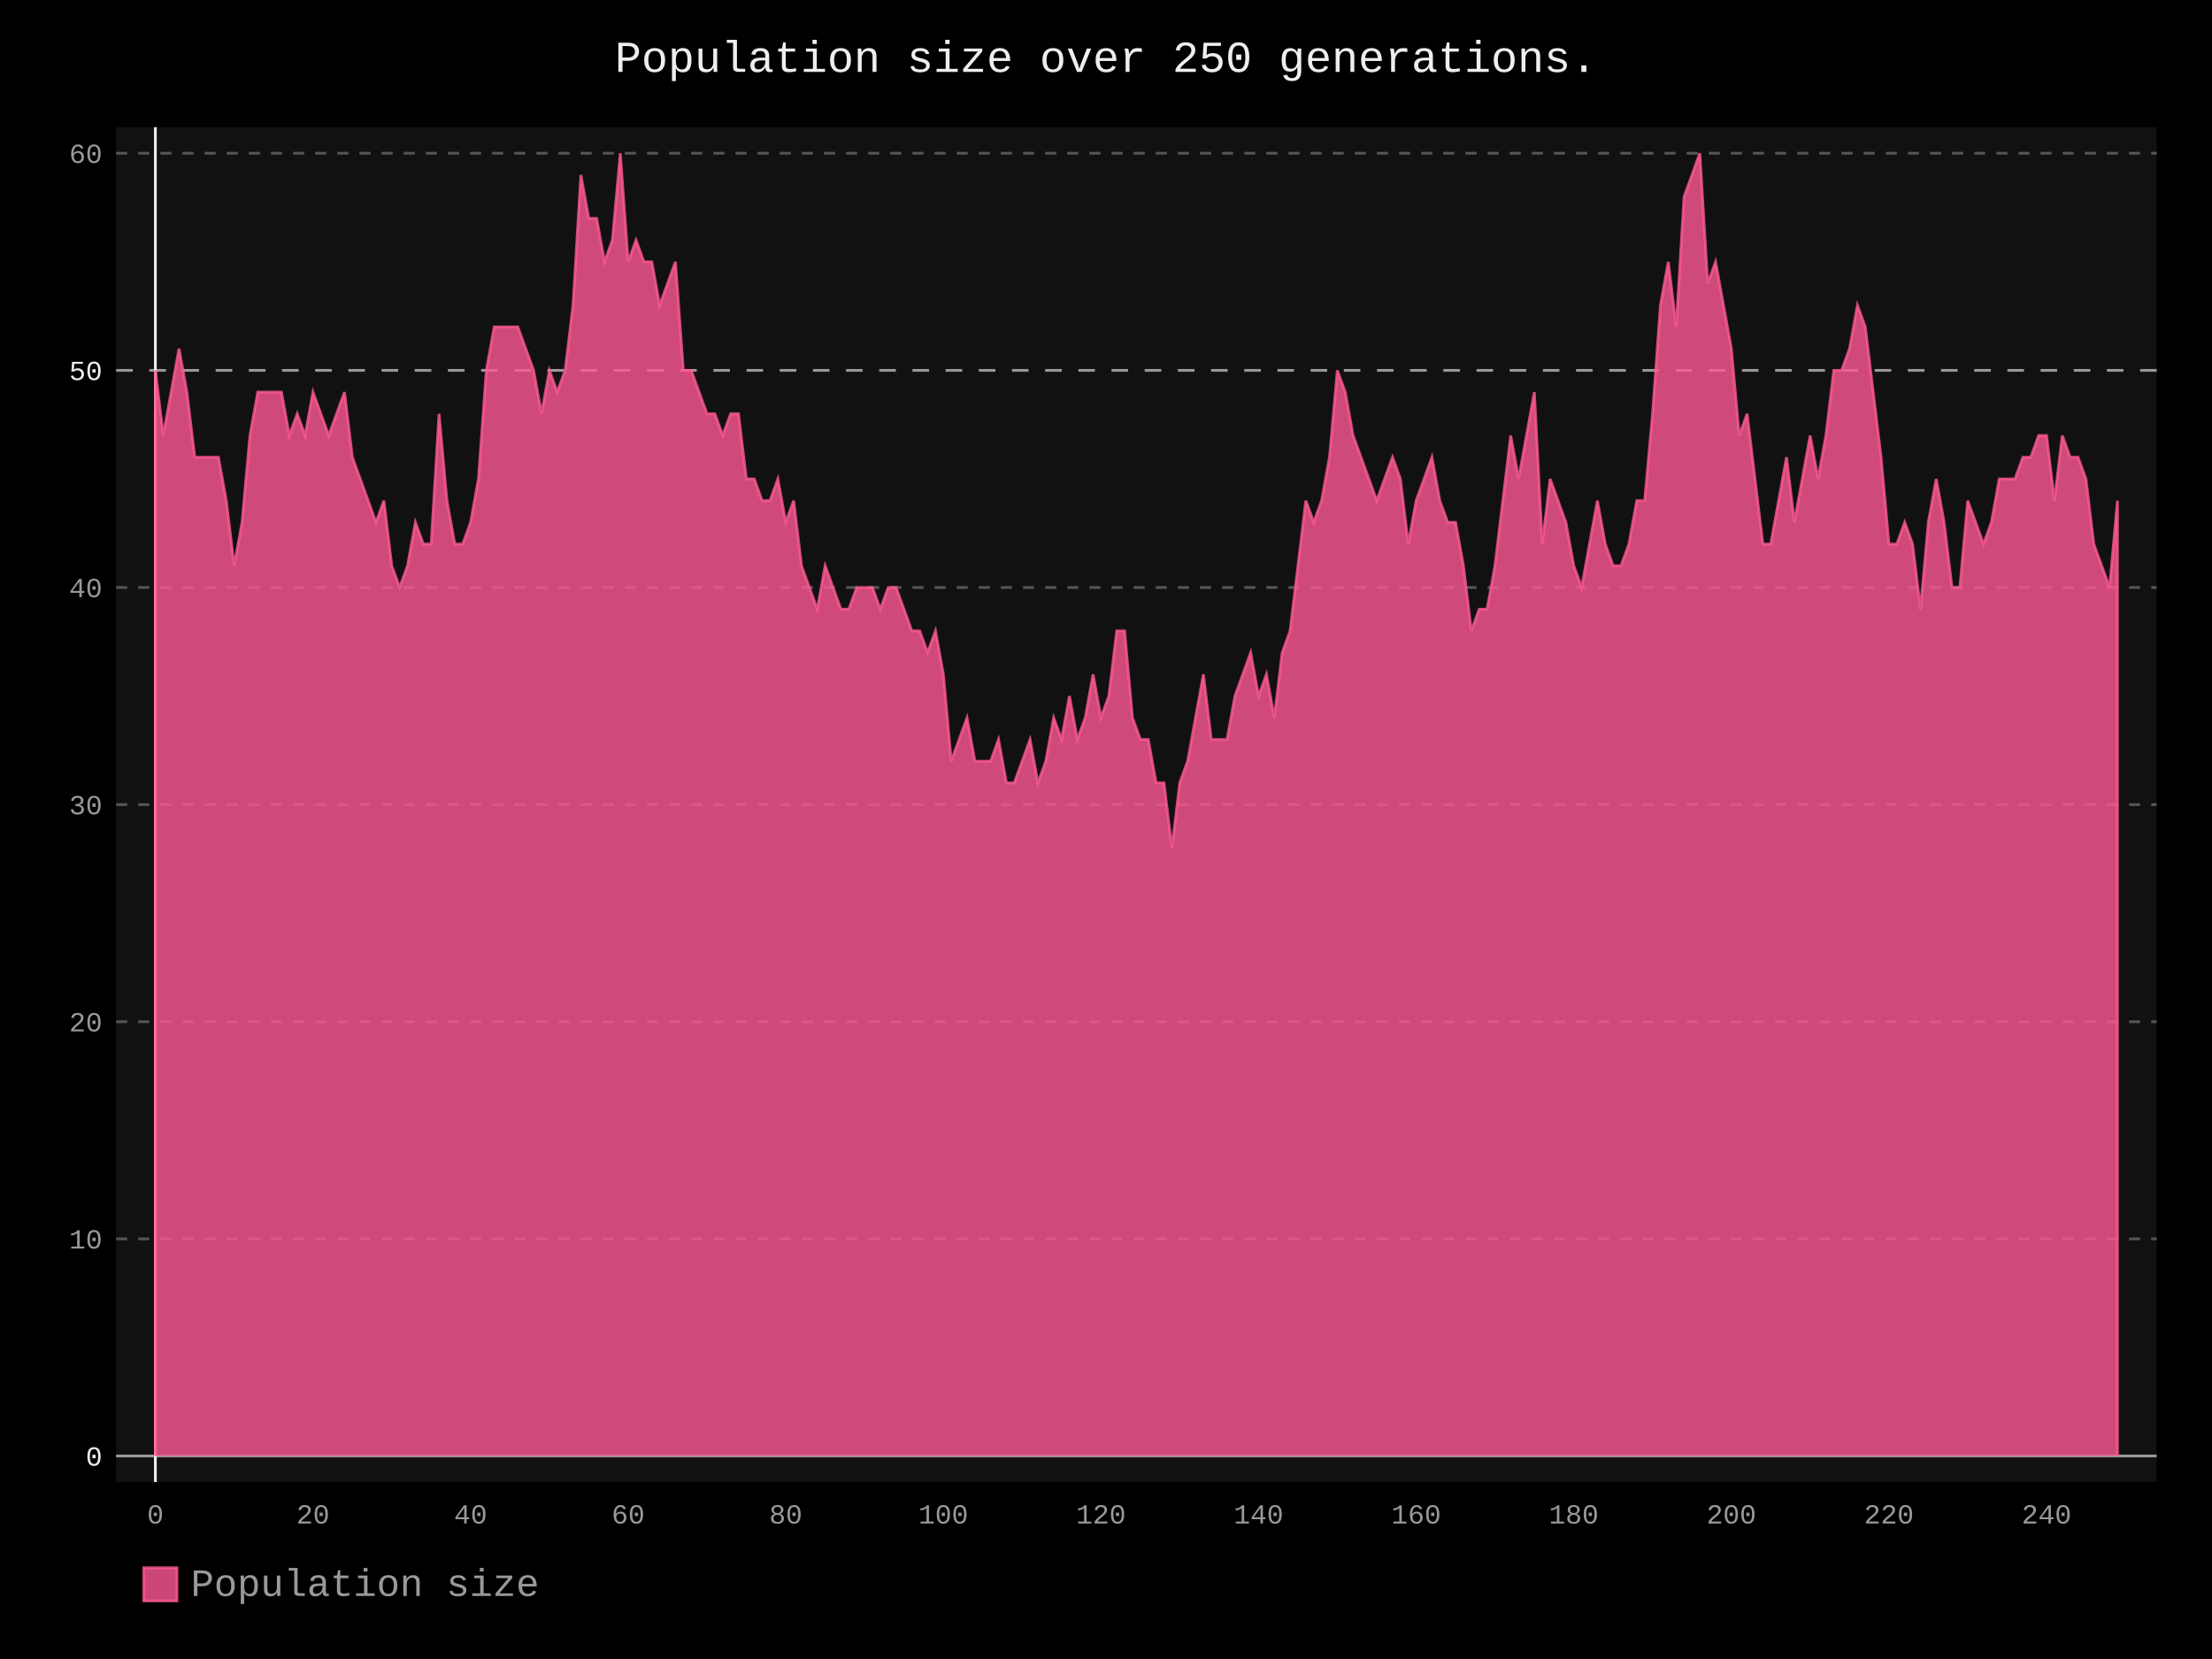
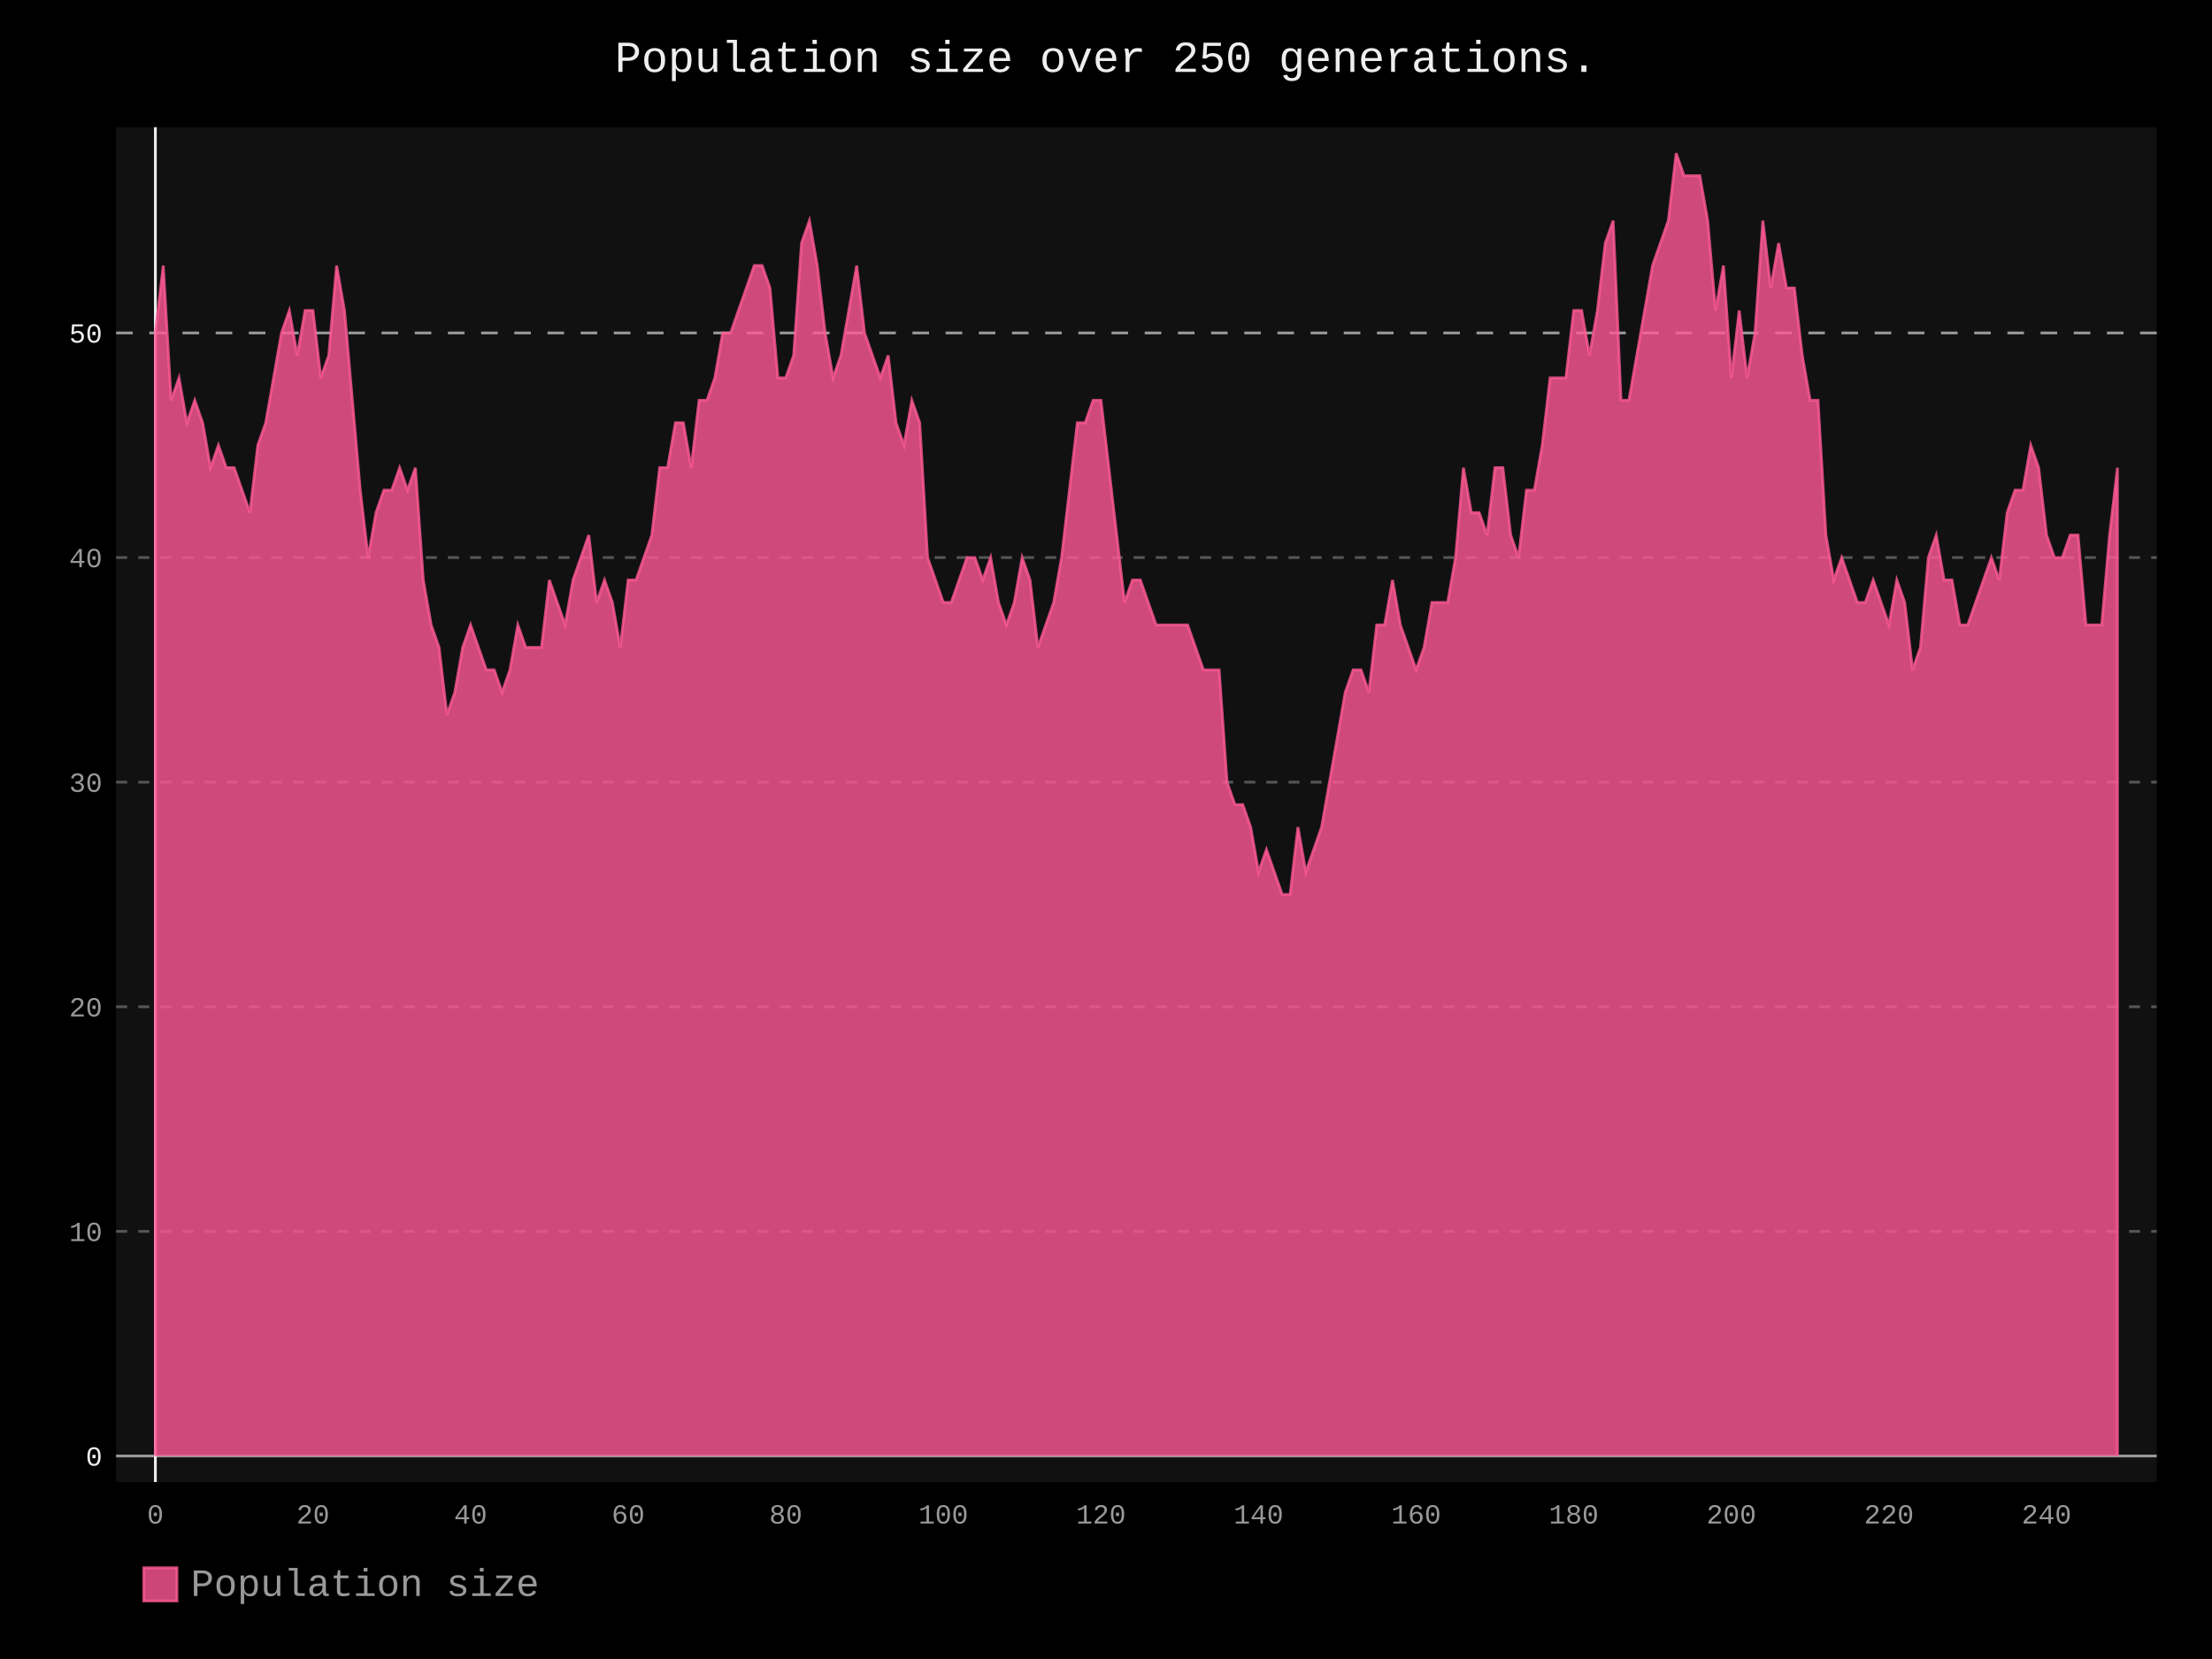
- <svg xmlns="http://www.w3.org/2000/svg" id="chart-96d915ff-0295-4690-ad43-1d29e5d2bd1d" class="pygal-chart" viewBox="0 0 800 600">
+ <svg xmlns="http://www.w3.org/2000/svg" id="chart-7763e45c-611a-4f68-a07d-4b01dc2688a7" class="pygal-chart" viewBox="0 0 800 600">
  <defs>
-     <style type="text/css">#chart-96d915ff-0295-4690-ad43-1d29e5d2bd1d{-webkit-user-select:none;-webkit-font-smoothing:antialiased;font-family:Consolas,"Liberation Mono",Menlo,Courier,monospace}#chart-96d915ff-0295-4690-ad43-1d29e5d2bd1d .title{font-family:Consolas,"Liberation Mono",Menlo,Courier,monospace;font-size:16px}#chart-96d915ff-0295-4690-ad43-1d29e5d2bd1d .legends .legend text{font-family:Consolas,"Liberation Mono",Menlo,Courier,monospace;font-size:14px}#chart-96d915ff-0295-4690-ad43-1d29e5d2bd1d .axis text{font-family:Consolas,"Liberation Mono",Menlo,Courier,monospace;font-size:10px}#chart-96d915ff-0295-4690-ad43-1d29e5d2bd1d .axis text.major{font-family:Consolas,"Liberation Mono",Menlo,Courier,monospace;font-size:10px}#chart-96d915ff-0295-4690-ad43-1d29e5d2bd1d .text-overlay text.value{font-family:Consolas,"Liberation Mono",Menlo,Courier,monospace;font-size:16px}#chart-96d915ff-0295-4690-ad43-1d29e5d2bd1d .text-overlay text.label{font-family:Consolas,"Liberation Mono",Menlo,Courier,monospace;font-size:10px}#chart-96d915ff-0295-4690-ad43-1d29e5d2bd1d .tooltip{font-family:Consolas,"Liberation Mono",Menlo,Courier,monospace;font-size:14px}#chart-96d915ff-0295-4690-ad43-1d29e5d2bd1d text.no_data{font-family:Consolas,"Liberation Mono",Menlo,Courier,monospace;font-size:64px}
- #chart-96d915ff-0295-4690-ad43-1d29e5d2bd1d{background-color:black}#chart-96d915ff-0295-4690-ad43-1d29e5d2bd1d path,#chart-96d915ff-0295-4690-ad43-1d29e5d2bd1d line,#chart-96d915ff-0295-4690-ad43-1d29e5d2bd1d rect,#chart-96d915ff-0295-4690-ad43-1d29e5d2bd1d circle{-webkit-transition:250ms;-moz-transition:250ms;transition:250ms}#chart-96d915ff-0295-4690-ad43-1d29e5d2bd1d .graph &gt; .background{fill:black}#chart-96d915ff-0295-4690-ad43-1d29e5d2bd1d .plot &gt; .background{fill:#111}#chart-96d915ff-0295-4690-ad43-1d29e5d2bd1d .graph{fill:#999}#chart-96d915ff-0295-4690-ad43-1d29e5d2bd1d text.no_data{fill:#eee}#chart-96d915ff-0295-4690-ad43-1d29e5d2bd1d .title{fill:#eee}#chart-96d915ff-0295-4690-ad43-1d29e5d2bd1d .legends .legend text{fill:#999}#chart-96d915ff-0295-4690-ad43-1d29e5d2bd1d .legends .legend:hover text{fill:#eee}#chart-96d915ff-0295-4690-ad43-1d29e5d2bd1d .axis .line{stroke:#eee}#chart-96d915ff-0295-4690-ad43-1d29e5d2bd1d .axis .guide.line{stroke:#555}#chart-96d915ff-0295-4690-ad43-1d29e5d2bd1d .axis .major.line{stroke:#999}#chart-96d915ff-0295-4690-ad43-1d29e5d2bd1d .axis text.major{fill:#eee}#chart-96d915ff-0295-4690-ad43-1d29e5d2bd1d .axis.y .guides:hover .guide.line,#chart-96d915ff-0295-4690-ad43-1d29e5d2bd1d .line-graph .axis.x .guides:hover .guide.line,#chart-96d915ff-0295-4690-ad43-1d29e5d2bd1d .stackedline-graph .axis.x .guides:hover .guide.line,#chart-96d915ff-0295-4690-ad43-1d29e5d2bd1d .xy-graph .axis.x .guides:hover .guide.line{stroke:#eee}#chart-96d915ff-0295-4690-ad43-1d29e5d2bd1d .axis .guides:hover text{fill:#eee}#chart-96d915ff-0295-4690-ad43-1d29e5d2bd1d .reactive{fill-opacity:.8;stroke-opacity:.8}#chart-96d915ff-0295-4690-ad43-1d29e5d2bd1d .ci{stroke:#999}#chart-96d915ff-0295-4690-ad43-1d29e5d2bd1d .reactive.active,#chart-96d915ff-0295-4690-ad43-1d29e5d2bd1d .active .reactive{fill-opacity:.4;stroke-opacity:.9;stroke-width:4}#chart-96d915ff-0295-4690-ad43-1d29e5d2bd1d .ci .reactive.active{stroke-width:1.5}#chart-96d915ff-0295-4690-ad43-1d29e5d2bd1d .series text{fill:#eee}#chart-96d915ff-0295-4690-ad43-1d29e5d2bd1d .tooltip rect{fill:#111;stroke:#eee;-webkit-transition:opacity 250ms;-moz-transition:opacity 250ms;transition:opacity 250ms}#chart-96d915ff-0295-4690-ad43-1d29e5d2bd1d .tooltip .label{fill:#999}#chart-96d915ff-0295-4690-ad43-1d29e5d2bd1d .tooltip .label{fill:#999}#chart-96d915ff-0295-4690-ad43-1d29e5d2bd1d .tooltip .legend{font-size:.8em;fill:#555}#chart-96d915ff-0295-4690-ad43-1d29e5d2bd1d .tooltip .x_label{font-size:.6em;fill:#eee}#chart-96d915ff-0295-4690-ad43-1d29e5d2bd1d .tooltip .xlink{font-size:.5em;text-decoration:underline}#chart-96d915ff-0295-4690-ad43-1d29e5d2bd1d .tooltip .value{font-size:1.5em}#chart-96d915ff-0295-4690-ad43-1d29e5d2bd1d .bound{font-size:.5em}#chart-96d915ff-0295-4690-ad43-1d29e5d2bd1d .max-value{font-size:.75em;fill:#555}#chart-96d915ff-0295-4690-ad43-1d29e5d2bd1d .map-element{fill:#111;stroke:#555 !important}#chart-96d915ff-0295-4690-ad43-1d29e5d2bd1d .map-element .reactive{fill-opacity:inherit;stroke-opacity:inherit}#chart-96d915ff-0295-4690-ad43-1d29e5d2bd1d .color-0,#chart-96d915ff-0295-4690-ad43-1d29e5d2bd1d .color-0 a:visited{stroke:#ff5995;fill:#ff5995}#chart-96d915ff-0295-4690-ad43-1d29e5d2bd1d .text-overlay .color-0 text{fill:black}
- #chart-96d915ff-0295-4690-ad43-1d29e5d2bd1d text.no_data{text-anchor:middle}#chart-96d915ff-0295-4690-ad43-1d29e5d2bd1d .guide.line{fill:none}#chart-96d915ff-0295-4690-ad43-1d29e5d2bd1d .centered{text-anchor:middle}#chart-96d915ff-0295-4690-ad43-1d29e5d2bd1d .title{text-anchor:middle}#chart-96d915ff-0295-4690-ad43-1d29e5d2bd1d .legends .legend text{fill-opacity:1}#chart-96d915ff-0295-4690-ad43-1d29e5d2bd1d .axis.x text{text-anchor:middle}#chart-96d915ff-0295-4690-ad43-1d29e5d2bd1d .axis.x:not(.web) text[transform]{text-anchor:start}#chart-96d915ff-0295-4690-ad43-1d29e5d2bd1d .axis.x:not(.web) text[transform].backwards{text-anchor:end}#chart-96d915ff-0295-4690-ad43-1d29e5d2bd1d .axis.y text{text-anchor:end}#chart-96d915ff-0295-4690-ad43-1d29e5d2bd1d .axis.y text[transform].backwards{text-anchor:start}#chart-96d915ff-0295-4690-ad43-1d29e5d2bd1d .axis.y2 text{text-anchor:start}#chart-96d915ff-0295-4690-ad43-1d29e5d2bd1d .axis.y2 text[transform].backwards{text-anchor:end}#chart-96d915ff-0295-4690-ad43-1d29e5d2bd1d .axis .guide.line{stroke-dasharray:4,4}#chart-96d915ff-0295-4690-ad43-1d29e5d2bd1d .axis .major.guide.line{stroke-dasharray:6,6}#chart-96d915ff-0295-4690-ad43-1d29e5d2bd1d .horizontal .axis.y .guide.line,#chart-96d915ff-0295-4690-ad43-1d29e5d2bd1d .horizontal .axis.y2 .guide.line,#chart-96d915ff-0295-4690-ad43-1d29e5d2bd1d .vertical .axis.x .guide.line{opacity:0}#chart-96d915ff-0295-4690-ad43-1d29e5d2bd1d .horizontal .axis.always_show .guide.line,#chart-96d915ff-0295-4690-ad43-1d29e5d2bd1d .vertical .axis.always_show .guide.line{opacity:1 !important}#chart-96d915ff-0295-4690-ad43-1d29e5d2bd1d .axis.y .guides:hover .guide.line,#chart-96d915ff-0295-4690-ad43-1d29e5d2bd1d .axis.y2 .guides:hover .guide.line,#chart-96d915ff-0295-4690-ad43-1d29e5d2bd1d .axis.x .guides:hover .guide.line{opacity:1}#chart-96d915ff-0295-4690-ad43-1d29e5d2bd1d .axis .guides:hover text{opacity:1}#chart-96d915ff-0295-4690-ad43-1d29e5d2bd1d .nofill{fill:none}#chart-96d915ff-0295-4690-ad43-1d29e5d2bd1d .subtle-fill{fill-opacity:.2}#chart-96d915ff-0295-4690-ad43-1d29e5d2bd1d .dot{stroke-width:1px;fill-opacity:1}#chart-96d915ff-0295-4690-ad43-1d29e5d2bd1d .dot.active{stroke-width:5px}#chart-96d915ff-0295-4690-ad43-1d29e5d2bd1d .dot.negative{fill:transparent}#chart-96d915ff-0295-4690-ad43-1d29e5d2bd1d text,#chart-96d915ff-0295-4690-ad43-1d29e5d2bd1d tspan{stroke:none !important}#chart-96d915ff-0295-4690-ad43-1d29e5d2bd1d .series text.active{opacity:1}#chart-96d915ff-0295-4690-ad43-1d29e5d2bd1d .tooltip rect{fill-opacity:.95;stroke-width:.5}#chart-96d915ff-0295-4690-ad43-1d29e5d2bd1d .tooltip text{fill-opacity:1}#chart-96d915ff-0295-4690-ad43-1d29e5d2bd1d .showable{visibility:hidden}#chart-96d915ff-0295-4690-ad43-1d29e5d2bd1d .showable.shown{visibility:visible}#chart-96d915ff-0295-4690-ad43-1d29e5d2bd1d .gauge-background{fill:rgba(229,229,229,1);stroke:none}#chart-96d915ff-0295-4690-ad43-1d29e5d2bd1d .bg-lines{stroke:black;stroke-width:2px}</style>
+     <style type="text/css">#chart-7763e45c-611a-4f68-a07d-4b01dc2688a7{-webkit-user-select:none;-webkit-font-smoothing:antialiased;font-family:Consolas,"Liberation Mono",Menlo,Courier,monospace}#chart-7763e45c-611a-4f68-a07d-4b01dc2688a7 .title{font-family:Consolas,"Liberation Mono",Menlo,Courier,monospace;font-size:16px}#chart-7763e45c-611a-4f68-a07d-4b01dc2688a7 .legends .legend text{font-family:Consolas,"Liberation Mono",Menlo,Courier,monospace;font-size:14px}#chart-7763e45c-611a-4f68-a07d-4b01dc2688a7 .axis text{font-family:Consolas,"Liberation Mono",Menlo,Courier,monospace;font-size:10px}#chart-7763e45c-611a-4f68-a07d-4b01dc2688a7 .axis text.major{font-family:Consolas,"Liberation Mono",Menlo,Courier,monospace;font-size:10px}#chart-7763e45c-611a-4f68-a07d-4b01dc2688a7 .text-overlay text.value{font-family:Consolas,"Liberation Mono",Menlo,Courier,monospace;font-size:16px}#chart-7763e45c-611a-4f68-a07d-4b01dc2688a7 .text-overlay text.label{font-family:Consolas,"Liberation Mono",Menlo,Courier,monospace;font-size:10px}#chart-7763e45c-611a-4f68-a07d-4b01dc2688a7 .tooltip{font-family:Consolas,"Liberation Mono",Menlo,Courier,monospace;font-size:14px}#chart-7763e45c-611a-4f68-a07d-4b01dc2688a7 text.no_data{font-family:Consolas,"Liberation Mono",Menlo,Courier,monospace;font-size:64px}
+ #chart-7763e45c-611a-4f68-a07d-4b01dc2688a7{background-color:black}#chart-7763e45c-611a-4f68-a07d-4b01dc2688a7 path,#chart-7763e45c-611a-4f68-a07d-4b01dc2688a7 line,#chart-7763e45c-611a-4f68-a07d-4b01dc2688a7 rect,#chart-7763e45c-611a-4f68-a07d-4b01dc2688a7 circle{-webkit-transition:250ms;-moz-transition:250ms;transition:250ms}#chart-7763e45c-611a-4f68-a07d-4b01dc2688a7 .graph &gt; .background{fill:black}#chart-7763e45c-611a-4f68-a07d-4b01dc2688a7 .plot &gt; .background{fill:#111}#chart-7763e45c-611a-4f68-a07d-4b01dc2688a7 .graph{fill:#999}#chart-7763e45c-611a-4f68-a07d-4b01dc2688a7 text.no_data{fill:#eee}#chart-7763e45c-611a-4f68-a07d-4b01dc2688a7 .title{fill:#eee}#chart-7763e45c-611a-4f68-a07d-4b01dc2688a7 .legends .legend text{fill:#999}#chart-7763e45c-611a-4f68-a07d-4b01dc2688a7 .legends .legend:hover text{fill:#eee}#chart-7763e45c-611a-4f68-a07d-4b01dc2688a7 .axis .line{stroke:#eee}#chart-7763e45c-611a-4f68-a07d-4b01dc2688a7 .axis .guide.line{stroke:#555}#chart-7763e45c-611a-4f68-a07d-4b01dc2688a7 .axis .major.line{stroke:#999}#chart-7763e45c-611a-4f68-a07d-4b01dc2688a7 .axis text.major{fill:#eee}#chart-7763e45c-611a-4f68-a07d-4b01dc2688a7 .axis.y .guides:hover .guide.line,#chart-7763e45c-611a-4f68-a07d-4b01dc2688a7 .line-graph .axis.x .guides:hover .guide.line,#chart-7763e45c-611a-4f68-a07d-4b01dc2688a7 .stackedline-graph .axis.x .guides:hover .guide.line,#chart-7763e45c-611a-4f68-a07d-4b01dc2688a7 .xy-graph .axis.x .guides:hover .guide.line{stroke:#eee}#chart-7763e45c-611a-4f68-a07d-4b01dc2688a7 .axis .guides:hover text{fill:#eee}#chart-7763e45c-611a-4f68-a07d-4b01dc2688a7 .reactive{fill-opacity:.8;stroke-opacity:.8}#chart-7763e45c-611a-4f68-a07d-4b01dc2688a7 .ci{stroke:#999}#chart-7763e45c-611a-4f68-a07d-4b01dc2688a7 .reactive.active,#chart-7763e45c-611a-4f68-a07d-4b01dc2688a7 .active .reactive{fill-opacity:.4;stroke-opacity:.9;stroke-width:4}#chart-7763e45c-611a-4f68-a07d-4b01dc2688a7 .ci .reactive.active{stroke-width:1.5}#chart-7763e45c-611a-4f68-a07d-4b01dc2688a7 .series text{fill:#eee}#chart-7763e45c-611a-4f68-a07d-4b01dc2688a7 .tooltip rect{fill:#111;stroke:#eee;-webkit-transition:opacity 250ms;-moz-transition:opacity 250ms;transition:opacity 250ms}#chart-7763e45c-611a-4f68-a07d-4b01dc2688a7 .tooltip .label{fill:#999}#chart-7763e45c-611a-4f68-a07d-4b01dc2688a7 .tooltip .label{fill:#999}#chart-7763e45c-611a-4f68-a07d-4b01dc2688a7 .tooltip .legend{font-size:.8em;fill:#555}#chart-7763e45c-611a-4f68-a07d-4b01dc2688a7 .tooltip .x_label{font-size:.6em;fill:#eee}#chart-7763e45c-611a-4f68-a07d-4b01dc2688a7 .tooltip .xlink{font-size:.5em;text-decoration:underline}#chart-7763e45c-611a-4f68-a07d-4b01dc2688a7 .tooltip .value{font-size:1.5em}#chart-7763e45c-611a-4f68-a07d-4b01dc2688a7 .bound{font-size:.5em}#chart-7763e45c-611a-4f68-a07d-4b01dc2688a7 .max-value{font-size:.75em;fill:#555}#chart-7763e45c-611a-4f68-a07d-4b01dc2688a7 .map-element{fill:#111;stroke:#555 !important}#chart-7763e45c-611a-4f68-a07d-4b01dc2688a7 .map-element .reactive{fill-opacity:inherit;stroke-opacity:inherit}#chart-7763e45c-611a-4f68-a07d-4b01dc2688a7 .color-0,#chart-7763e45c-611a-4f68-a07d-4b01dc2688a7 .color-0 a:visited{stroke:#ff5995;fill:#ff5995}#chart-7763e45c-611a-4f68-a07d-4b01dc2688a7 .text-overlay .color-0 text{fill:black}
+ #chart-7763e45c-611a-4f68-a07d-4b01dc2688a7 text.no_data{text-anchor:middle}#chart-7763e45c-611a-4f68-a07d-4b01dc2688a7 .guide.line{fill:none}#chart-7763e45c-611a-4f68-a07d-4b01dc2688a7 .centered{text-anchor:middle}#chart-7763e45c-611a-4f68-a07d-4b01dc2688a7 .title{text-anchor:middle}#chart-7763e45c-611a-4f68-a07d-4b01dc2688a7 .legends .legend text{fill-opacity:1}#chart-7763e45c-611a-4f68-a07d-4b01dc2688a7 .axis.x text{text-anchor:middle}#chart-7763e45c-611a-4f68-a07d-4b01dc2688a7 .axis.x:not(.web) text[transform]{text-anchor:start}#chart-7763e45c-611a-4f68-a07d-4b01dc2688a7 .axis.x:not(.web) text[transform].backwards{text-anchor:end}#chart-7763e45c-611a-4f68-a07d-4b01dc2688a7 .axis.y text{text-anchor:end}#chart-7763e45c-611a-4f68-a07d-4b01dc2688a7 .axis.y text[transform].backwards{text-anchor:start}#chart-7763e45c-611a-4f68-a07d-4b01dc2688a7 .axis.y2 text{text-anchor:start}#chart-7763e45c-611a-4f68-a07d-4b01dc2688a7 .axis.y2 text[transform].backwards{text-anchor:end}#chart-7763e45c-611a-4f68-a07d-4b01dc2688a7 .axis .guide.line{stroke-dasharray:4,4}#chart-7763e45c-611a-4f68-a07d-4b01dc2688a7 .axis .major.guide.line{stroke-dasharray:6,6}#chart-7763e45c-611a-4f68-a07d-4b01dc2688a7 .horizontal .axis.y .guide.line,#chart-7763e45c-611a-4f68-a07d-4b01dc2688a7 .horizontal .axis.y2 .guide.line,#chart-7763e45c-611a-4f68-a07d-4b01dc2688a7 .vertical .axis.x .guide.line{opacity:0}#chart-7763e45c-611a-4f68-a07d-4b01dc2688a7 .horizontal .axis.always_show .guide.line,#chart-7763e45c-611a-4f68-a07d-4b01dc2688a7 .vertical .axis.always_show .guide.line{opacity:1 !important}#chart-7763e45c-611a-4f68-a07d-4b01dc2688a7 .axis.y .guides:hover .guide.line,#chart-7763e45c-611a-4f68-a07d-4b01dc2688a7 .axis.y2 .guides:hover .guide.line,#chart-7763e45c-611a-4f68-a07d-4b01dc2688a7 .axis.x .guides:hover .guide.line{opacity:1}#chart-7763e45c-611a-4f68-a07d-4b01dc2688a7 .axis .guides:hover text{opacity:1}#chart-7763e45c-611a-4f68-a07d-4b01dc2688a7 .nofill{fill:none}#chart-7763e45c-611a-4f68-a07d-4b01dc2688a7 .subtle-fill{fill-opacity:.2}#chart-7763e45c-611a-4f68-a07d-4b01dc2688a7 .dot{stroke-width:1px;fill-opacity:1}#chart-7763e45c-611a-4f68-a07d-4b01dc2688a7 .dot.active{stroke-width:5px}#chart-7763e45c-611a-4f68-a07d-4b01dc2688a7 .dot.negative{fill:transparent}#chart-7763e45c-611a-4f68-a07d-4b01dc2688a7 text,#chart-7763e45c-611a-4f68-a07d-4b01dc2688a7 tspan{stroke:none !important}#chart-7763e45c-611a-4f68-a07d-4b01dc2688a7 .series text.active{opacity:1}#chart-7763e45c-611a-4f68-a07d-4b01dc2688a7 .tooltip rect{fill-opacity:.95;stroke-width:.5}#chart-7763e45c-611a-4f68-a07d-4b01dc2688a7 .tooltip text{fill-opacity:1}#chart-7763e45c-611a-4f68-a07d-4b01dc2688a7 .showable{visibility:hidden}#chart-7763e45c-611a-4f68-a07d-4b01dc2688a7 .showable.shown{visibility:visible}#chart-7763e45c-611a-4f68-a07d-4b01dc2688a7 .gauge-background{fill:rgba(229,229,229,1);stroke:none}#chart-7763e45c-611a-4f68-a07d-4b01dc2688a7 .bg-lines{stroke:black;stroke-width:2px}</style>
  </defs>
  <g class="graph xy-graph vertical">
    <rect class="background" height="600" width="800" x="0" y="0" />
    <g class="plot" transform="translate(42, 46)">
      <rect class="background" height="490.0" width="738.0" x="0" y="0" />
      <g class="axis y always_show">
        <g class="guides">
          <path class="axis major line" d="M0 480.577 h738" />
          <text class="major" x="-5" y="484.077">0</text>
        </g>
        <g class="guides">
-           <path class="guide line" d="M0 402.051 h738" />
-           <text class="" x="-5" y="405.551">10</text>
+           <path class="guide line" d="M0 399.344 h738" />
+           <text class="" x="-5" y="402.844">10</text>
        </g>
        <g class="guides">
-           <path class="guide line" d="M0 323.526 h738" />
-           <text class="" x="-5" y="327.026">20</text>
+           <path class="guide line" d="M0 318.11 h738" />
+           <text class="" x="-5" y="321.61">20</text>
        </g>
        <g class="guides">
-           <path class="guide line" d="M0 245 h738" />
-           <text class="" x="-5" y="248.5">30</text>
+           <path class="guide line" d="M0 236.877 h738" />
+           <text class="" x="-5" y="240.377">30</text>
        </g>
        <g class="guides">
-           <path class="guide line" d="M0 166.474 h738" />
-           <text class="" x="-5" y="169.974">40</text>
+           <path class="guide line" d="M0 155.643 h738" />
+           <text class="" x="-5" y="159.143">40</text>
        </g>
        <g class="guides">
-           <path class="major guide line" d="M0 87.949 h738" />
-           <text class="major" x="-5" y="91.449">50</text>
-         </g>
-         <g class="guides">
-           <path class="guide line" d="M0 9.423 h738" />
-           <text class="" x="-5" y="12.923">60</text>
+           <path class="major guide line" d="M0 74.41 h738" />
+           <text class="major" x="-5" y="77.91">50</text>
        </g>
      </g>
      <g class="axis x">
        <g class="guides">
          <path class="axis line" d="M14.192 0 v490" />
          <text class="" x="14.192" y="505.0">0</text>
        </g>
        <g class="guides">
          <path class="guide line" d="M71.19 0 v490" />
          <text class="" x="71.19" y="505.0">20</text>
        </g>
        <g class="guides">
          <path class="guide line" d="M128.187 0 v490" />
          <text class="" x="128.187" y="505.0">40</text>
        </g>
        <g class="guides">
          <path class="guide line" d="M185.184 0 v490" />
          <text class="" x="185.184" y="505.0">60</text>
        </g>
        <g class="guides">
          <path class="guide line" d="M242.181 0 v490" />
          <text class="" x="242.181" y="505.0">80</text>
        </g>
        <g class="guides">
          <path class="guide line" d="M299.178 0 v490" />
          <text class="" x="299.178" y="505.0">100</text>
        </g>
        <g class="guides">
          <path class="guide line" d="M356.176 0 v490" />
          <text class="" x="356.176" y="505.0">120</text>
        </g>
        <g class="guides">
          <path class="guide line" d="M413.173 0 v490" />
          <text class="" x="413.173" y="505.0">140</text>
        </g>
        <g class="guides">
          <path class="guide line" d="M470.17 0 v490" />
          <text class="" x="470.17" y="505.0">160</text>
        </g>
        <g class="guides">
          <path class="guide line" d="M527.167 0 v490" />
          <text class="" x="527.167" y="505.0">180</text>
        </g>
        <g class="guides">
          <path class="guide line" d="M584.165 0 v490" />
          <text class="" x="584.165" y="505.0">200</text>
        </g>
        <g class="guides">
          <path class="guide line" d="M641.162 0 v490" />
          <text class="" x="641.162" y="505.0">220</text>
        </g>
        <g class="guides">
          <path class="guide line" d="M698.159 0 v490" />
          <text class="" x="698.159" y="505.0">240</text>
        </g>
      </g>
      <g class="series serie-0 color-0">
-         <path class="line reactive" d="M14.192 480.577 L14.192 87.949 17.042 111.506 19.892 95.801 22.742 80.096 25.592 95.801 28.442 119.359 31.291 119.359 34.141 119.359 36.991 119.359 39.841 135.064 42.691 158.622 45.541 142.917 48.391 111.506 51.24 95.801 54.09 95.801 56.94 95.801 59.79 95.801 62.64 111.506 65.49 103.654 68.34 111.506 71.19 95.801 74.039 103.654 76.889 111.506 79.739 103.654 82.589 95.801 85.439 119.359 88.289 127.212 91.139 135.064 93.988 142.917 96.838 135.064 99.688 158.622 102.538 166.474 105.388 158.622 108.238 142.917 111.088 150.769 113.937 150.769 116.787 103.654 119.637 135.064 122.487 150.769 125.337 150.769 128.187 142.917 131.037 127.212 133.886 87.949 136.736 72.244 139.586 72.244 142.436 72.244 145.286 72.244 148.136 80.096 150.986 87.949 153.835 103.654 156.685 87.949 159.535 95.801 162.385 87.949 165.235 64.391 168.085 17.276 170.935 32.981 173.785 32.981 176.634 48.686 179.484 40.833 182.334 9.423 185.184 48.686 188.034 40.833 190.884 48.686 193.734 48.686 196.583 64.391 199.433 56.538 202.283 48.686 205.133 87.949 207.983 87.949 210.833 95.801 213.683 103.654 216.532 103.654 219.382 111.506 222.232 103.654 225.082 103.654 227.932 127.212 230.782 127.212 233.632 135.064 236.481 135.064 239.331 127.212 242.181 142.917 245.031 135.064 247.881 158.622 250.731 166.474 253.581 174.327 256.43 158.622 259.28 166.474 262.13 174.327 264.98 174.327 267.83 166.474 270.68 166.474 273.53 166.474 276.38 174.327 279.229 166.474 282.079 166.474 284.929 174.327 287.779 182.179 290.629 182.179 293.479 190.032 296.329 182.179 299.178 197.885 302.028 229.295 304.878 221.442 307.728 213.59 310.578 229.295 313.428 229.295 316.278 229.295 319.127 221.442 321.977 237.147 324.827 237.147 327.677 229.295 330.527 221.442 333.377 237.147 336.227 229.295 339.076 213.59 341.926 221.442 344.776 205.737 347.626 221.442 350.476 213.59 353.326 197.885 356.176 213.59 359.025 205.737 361.875 182.179 364.725 182.179 367.575 213.59 370.425 221.442 373.275 221.442 376.125 237.147 378.975 237.147 381.824 260.705 384.674 237.147 387.524 229.295 390.374 213.59 393.224 197.885 396.074 221.442 398.924 221.442 401.773 221.442 404.623 205.737 407.473 197.885 410.323 190.032 413.173 205.737 416.023 197.885 418.873 213.59 421.722 190.032 424.572 182.179 427.422 158.622 430.272 135.064 433.122 142.917 435.972 135.064 438.822 119.359 441.671 87.949 444.521 95.801 447.371 111.506 450.221 119.359 453.071 127.212 455.921 135.064 458.771 127.212 461.62 119.359 464.47 127.212 467.32 150.769 470.17 135.064 473.02 127.212 475.87 119.359 478.72 135.064 481.57 142.917 484.419 142.917 487.269 158.622 490.119 182.179 492.969 174.327 495.819 174.327 498.669 158.622 501.519 135.064 504.368 111.506 507.218 127.212 510.068 111.506 512.918 95.801 515.768 150.769 518.618 127.212 521.468 135.064 524.317 142.917 527.167 158.622 530.017 166.474 532.867 150.769 535.717 135.064 538.567 150.769 541.417 158.622 544.266 158.622 547.116 150.769 549.966 135.064 552.816 135.064 555.666 103.654 558.516 64.391 561.366 48.686 564.215 72.244 567.065 25.128 569.915 17.276 572.765 9.423 575.615 56.538 578.465 48.686 581.315 64.391 584.165 80.096 587.014 111.506 589.864 103.654 592.714 127.212 595.564 150.769 598.414 150.769 601.264 135.064 604.114 119.359 606.963 142.917 609.813 127.212 612.663 111.506 615.513 127.212 618.363 111.506 621.213 87.949 624.063 87.949 626.912 80.096 629.762 64.391 632.612 72.244 635.462 95.801 638.312 119.359 641.162 150.769 644.012 150.769 646.861 142.917 649.711 150.769 652.561 174.327 655.411 142.917 658.261 127.212 661.111 142.917 663.961 166.474 666.81 166.474 669.66 135.064 672.51 142.917 675.36 150.769 678.21 142.917 681.06 127.212 683.91 127.212 686.76 127.212 689.609 119.359 692.459 119.359 695.309 111.506 698.159 111.506 701.009 135.064 703.859 111.506 706.709 119.359 709.558 119.359 712.408 127.212 715.258 150.769 718.108 158.622 720.958 166.474 723.808 135.064 723.808 480.577" />
+         <path class="line reactive" d="M14.192 480.577 L14.192 74.41 17.042 50.04 19.892 98.78 22.742 90.656 25.592 106.903 28.442 98.78 31.291 106.903 34.141 123.15 36.991 115.027 39.841 123.15 42.691 123.15 45.541 131.273 48.391 139.397 51.24 115.027 54.09 106.903 56.94 90.656 59.79 74.41 62.64 66.286 65.49 82.533 68.34 66.286 71.19 66.286 74.039 90.656 76.889 82.533 79.739 50.04 82.589 66.286 85.439 98.78 88.289 131.273 91.139 155.643 93.988 139.397 96.838 131.273 99.688 131.273 102.538 123.15 105.388 131.273 108.238 123.15 111.088 163.767 113.937 180.013 116.787 188.137 119.637 212.507 122.487 204.383 125.337 188.137 128.187 180.013 131.037 188.137 133.886 196.26 136.736 196.26 139.586 204.383 142.436 196.26 145.286 180.013 148.136 188.137 150.986 188.137 153.835 188.137 156.685 163.767 159.535 171.89 162.385 180.013 165.235 163.767 168.085 155.643 170.935 147.52 173.785 171.89 176.634 163.767 179.484 171.89 182.334 188.137 185.184 163.767 188.034 163.767 190.884 155.643 193.734 147.52 196.583 123.15 199.433 123.15 202.283 106.903 205.133 106.903 207.983 123.15 210.833 98.78 213.683 98.78 216.532 90.656 219.382 74.41 222.232 74.41 225.082 66.286 227.932 58.163 230.782 50.04 233.632 50.04 236.481 58.163 239.331 90.656 242.181 90.656 245.031 82.533 247.881 41.916 250.731 33.793 253.581 50.04 256.43 74.41 259.28 90.656 262.13 82.533 264.98 66.286 267.83 50.04 270.68 74.41 273.53 82.533 276.38 90.656 279.229 82.533 282.079 106.903 284.929 115.027 287.779 98.78 290.629 106.903 293.479 155.643 296.329 163.767 299.178 171.89 302.028 171.89 304.878 163.767 307.728 155.643 310.578 155.643 313.428 163.767 316.278 155.643 319.127 171.89 321.977 180.013 324.827 171.89 327.677 155.643 330.527 163.767 333.377 188.137 336.227 180.013 339.076 171.89 341.926 155.643 344.776 131.273 347.626 106.903 350.476 106.903 353.326 98.78 356.176 98.78 359.025 123.15 361.875 147.52 364.725 171.89 367.575 163.767 370.425 163.767 373.275 171.89 376.125 180.013 378.975 180.013 381.824 180.013 384.674 180.013 387.524 180.013 390.374 188.137 393.224 196.26 396.074 196.26 398.924 196.26 401.773 236.877 404.623 245 407.473 245 410.323 253.123 413.173 269.37 416.023 261.247 418.873 269.37 421.722 277.493 424.572 277.493 427.422 253.123 430.272 269.37 433.122 261.247 435.972 253.123 438.822 236.877 441.671 220.63 444.521 204.383 447.371 196.26 450.221 196.26 453.071 204.383 455.921 180.013 458.771 180.013 461.62 163.767 464.47 180.013 467.32 188.137 470.17 196.26 473.02 188.137 475.87 171.89 478.72 171.89 481.57 171.89 484.419 155.643 487.269 123.15 490.119 139.397 492.969 139.397 495.819 147.52 498.669 123.15 501.519 123.15 504.368 147.52 507.218 155.643 510.068 131.273 512.918 131.273 515.768 115.027 518.618 90.656 521.468 90.656 524.317 90.656 527.167 66.286 530.017 66.286 532.867 82.533 535.717 66.286 538.567 41.916 541.417 33.793 544.266 98.78 547.116 98.78 549.966 82.533 552.816 66.286 555.666 50.04 558.516 41.916 561.366 33.793 564.215 9.423 567.065 17.546 569.915 17.546 572.765 17.546 575.615 33.793 578.465 66.286 581.315 50.04 584.165 90.656 587.014 66.286 589.864 90.656 592.714 74.41 595.564 33.793 598.414 58.163 601.264 41.916 604.114 58.163 606.963 58.163 609.813 82.533 612.663 98.78 615.513 98.78 618.363 147.52 621.213 163.767 624.063 155.643 626.912 163.767 629.762 171.89 632.612 171.89 635.462 163.767 638.312 171.89 641.162 180.013 644.012 163.767 646.861 171.89 649.711 196.26 652.561 188.137 655.411 155.643 658.261 147.52 661.111 163.767 663.961 163.767 666.81 180.013 669.66 180.013 672.51 171.89 675.36 163.767 678.21 155.643 681.06 163.767 683.91 139.397 686.76 131.273 689.609 131.273 692.459 115.027 695.309 123.15 698.159 147.52 701.009 155.643 703.859 155.643 706.709 147.52 709.558 147.52 712.408 180.013 715.258 180.013 718.108 180.013 720.958 147.52 723.808 123.15 723.808 480.577" />
      </g>
    </g>
    <g class="titles">
      <text class="title plot_title" x="400.0" y="26">Population size over  250 generations.</text>
    </g>
    <g class="plot overlay" transform="translate(42, 46)">
      <g class="series serie-0 color-0" />
    </g>
    <g class="plot text-overlay" transform="translate(42, 46)">
      <g class="series serie-0 color-0" />
    </g>
    <g class="plot tooltip-overlay" transform="translate(42, 46)">
      <g class="tooltip" style="opacity: 0" transform="translate(0 0)">
        <rect class="tooltip-box" height="0" rx="0" ry="0" width="0" />
        <g class="text" />
      </g>
    </g>
    <g class="legends" transform="translate(52, 566)">
      <g class="legend reactive activate-serie" id="activate-serie-0">
        <rect class="color-0 reactive" height="12" width="12" x="0.0" y="1.0" />
        <text x="17.0" y="11.2">Population size</text>
      </g>
    </g>
  </g>
</svg>
